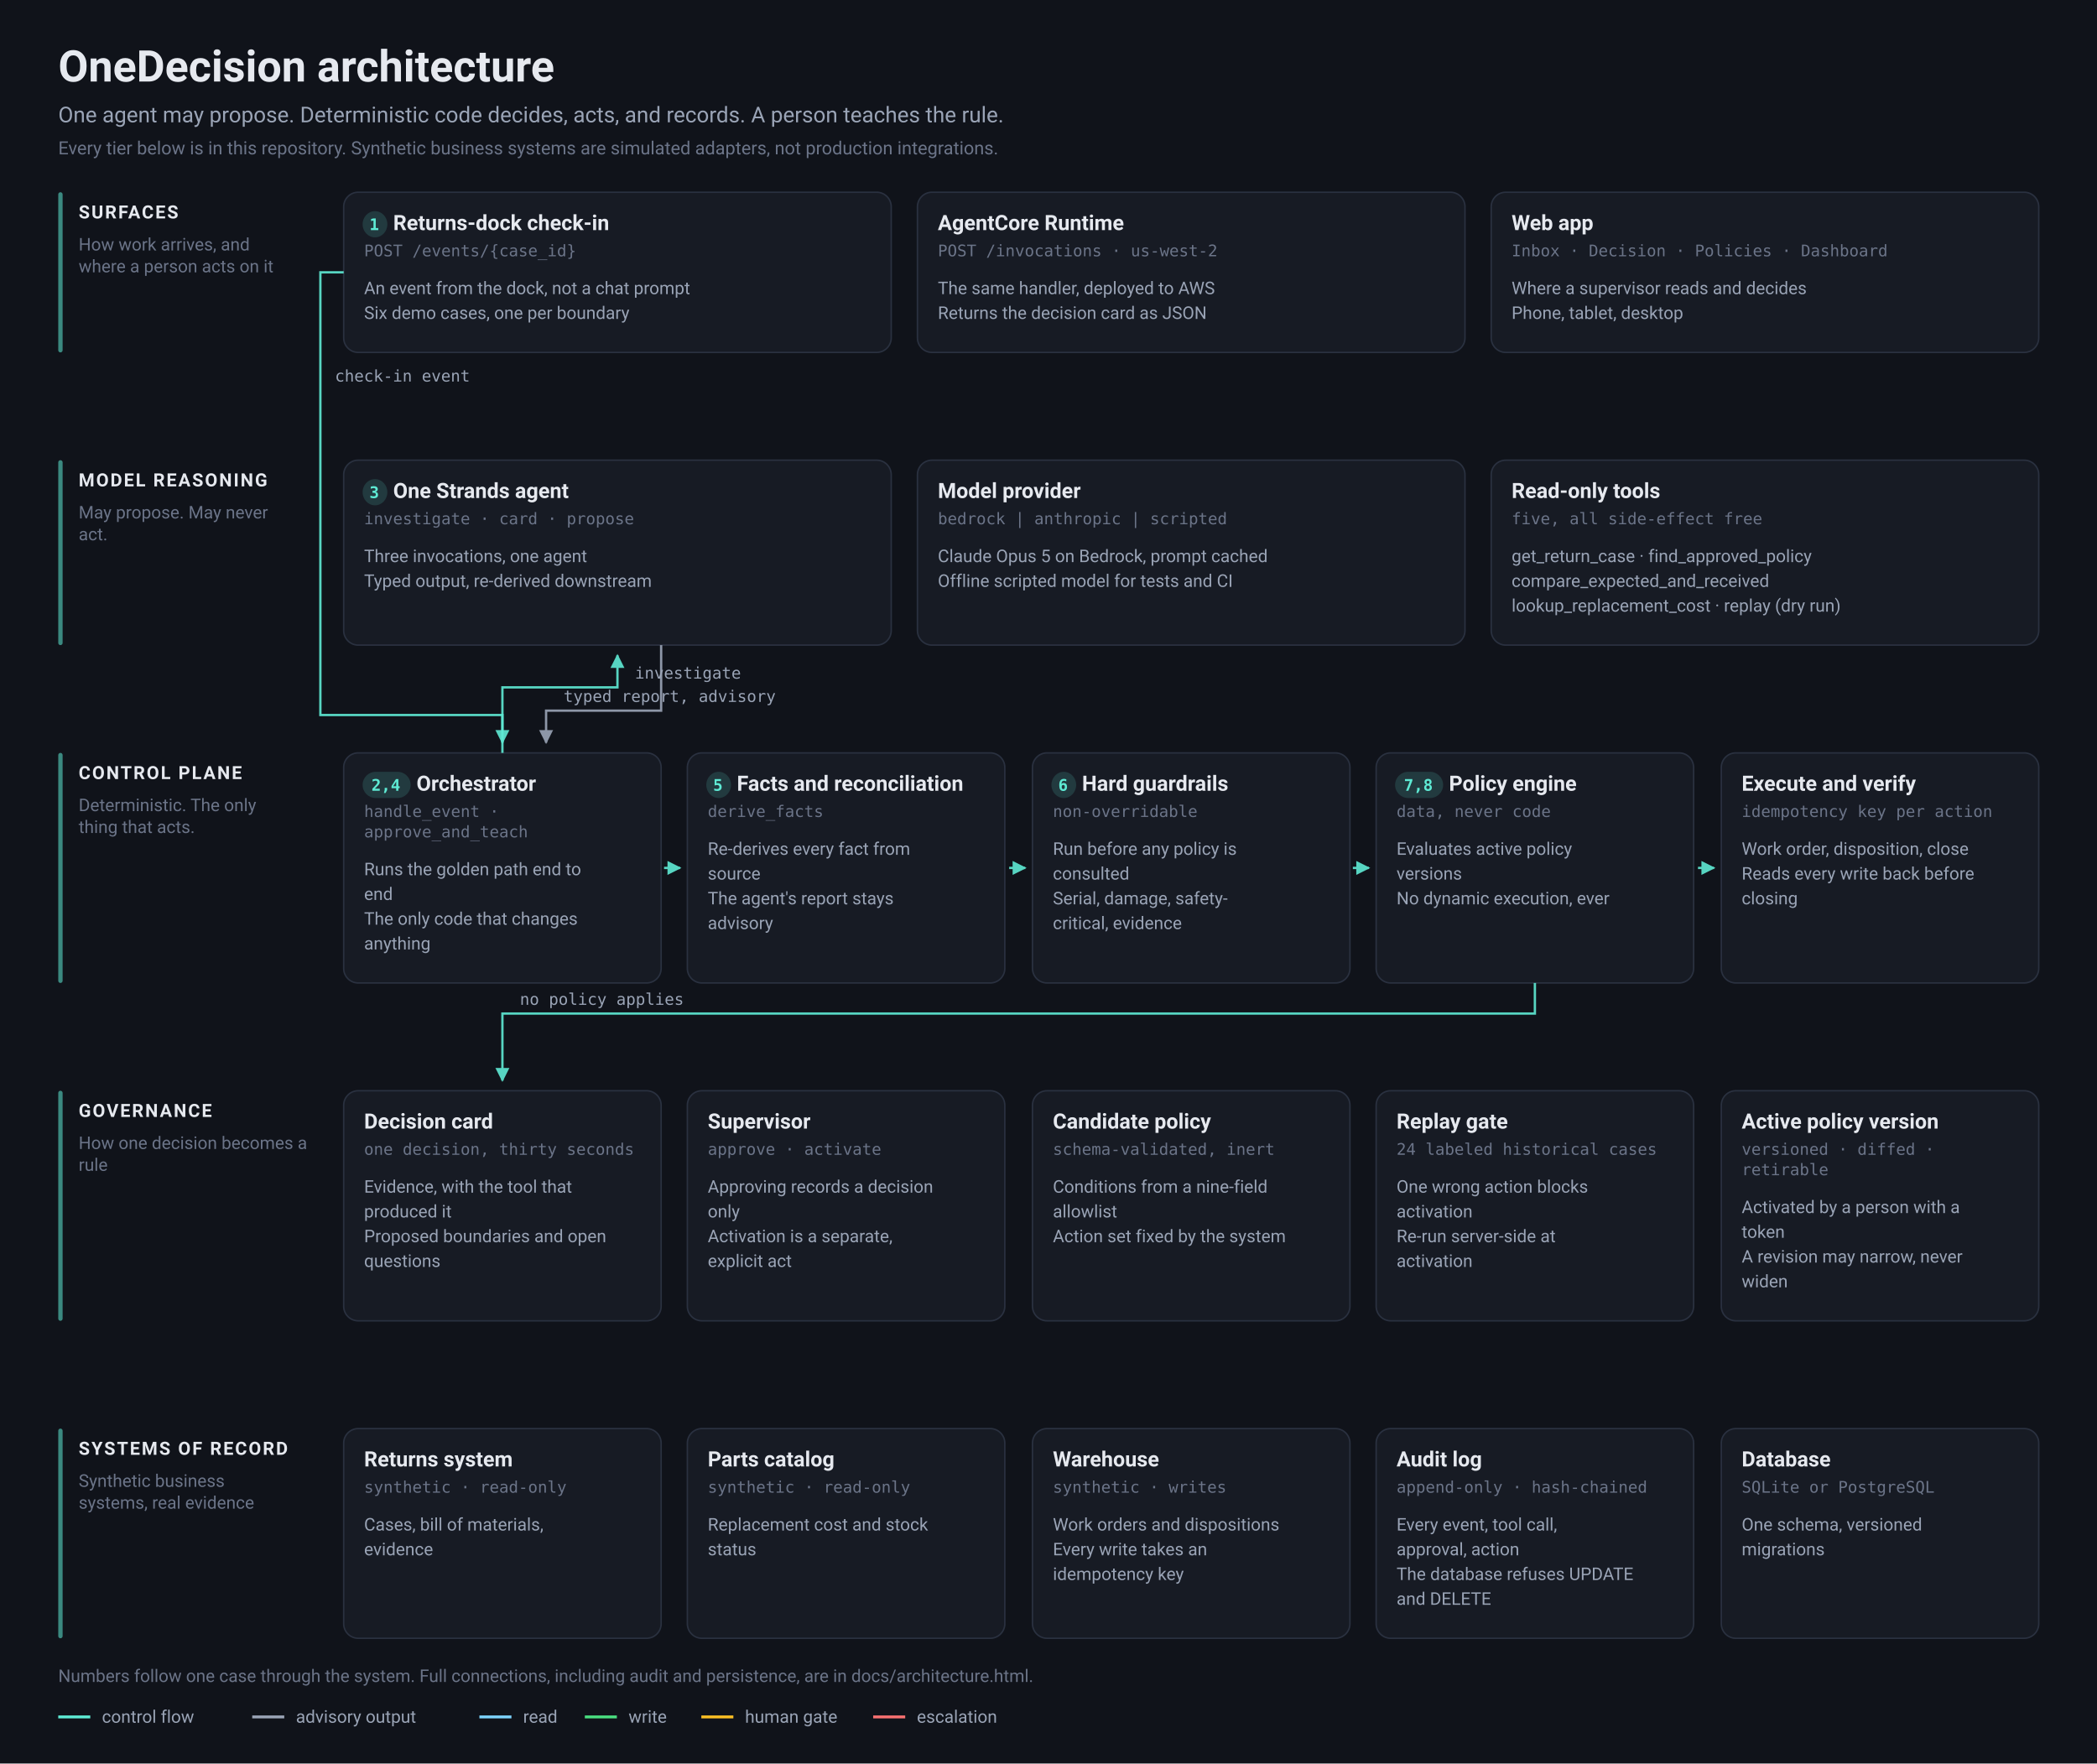
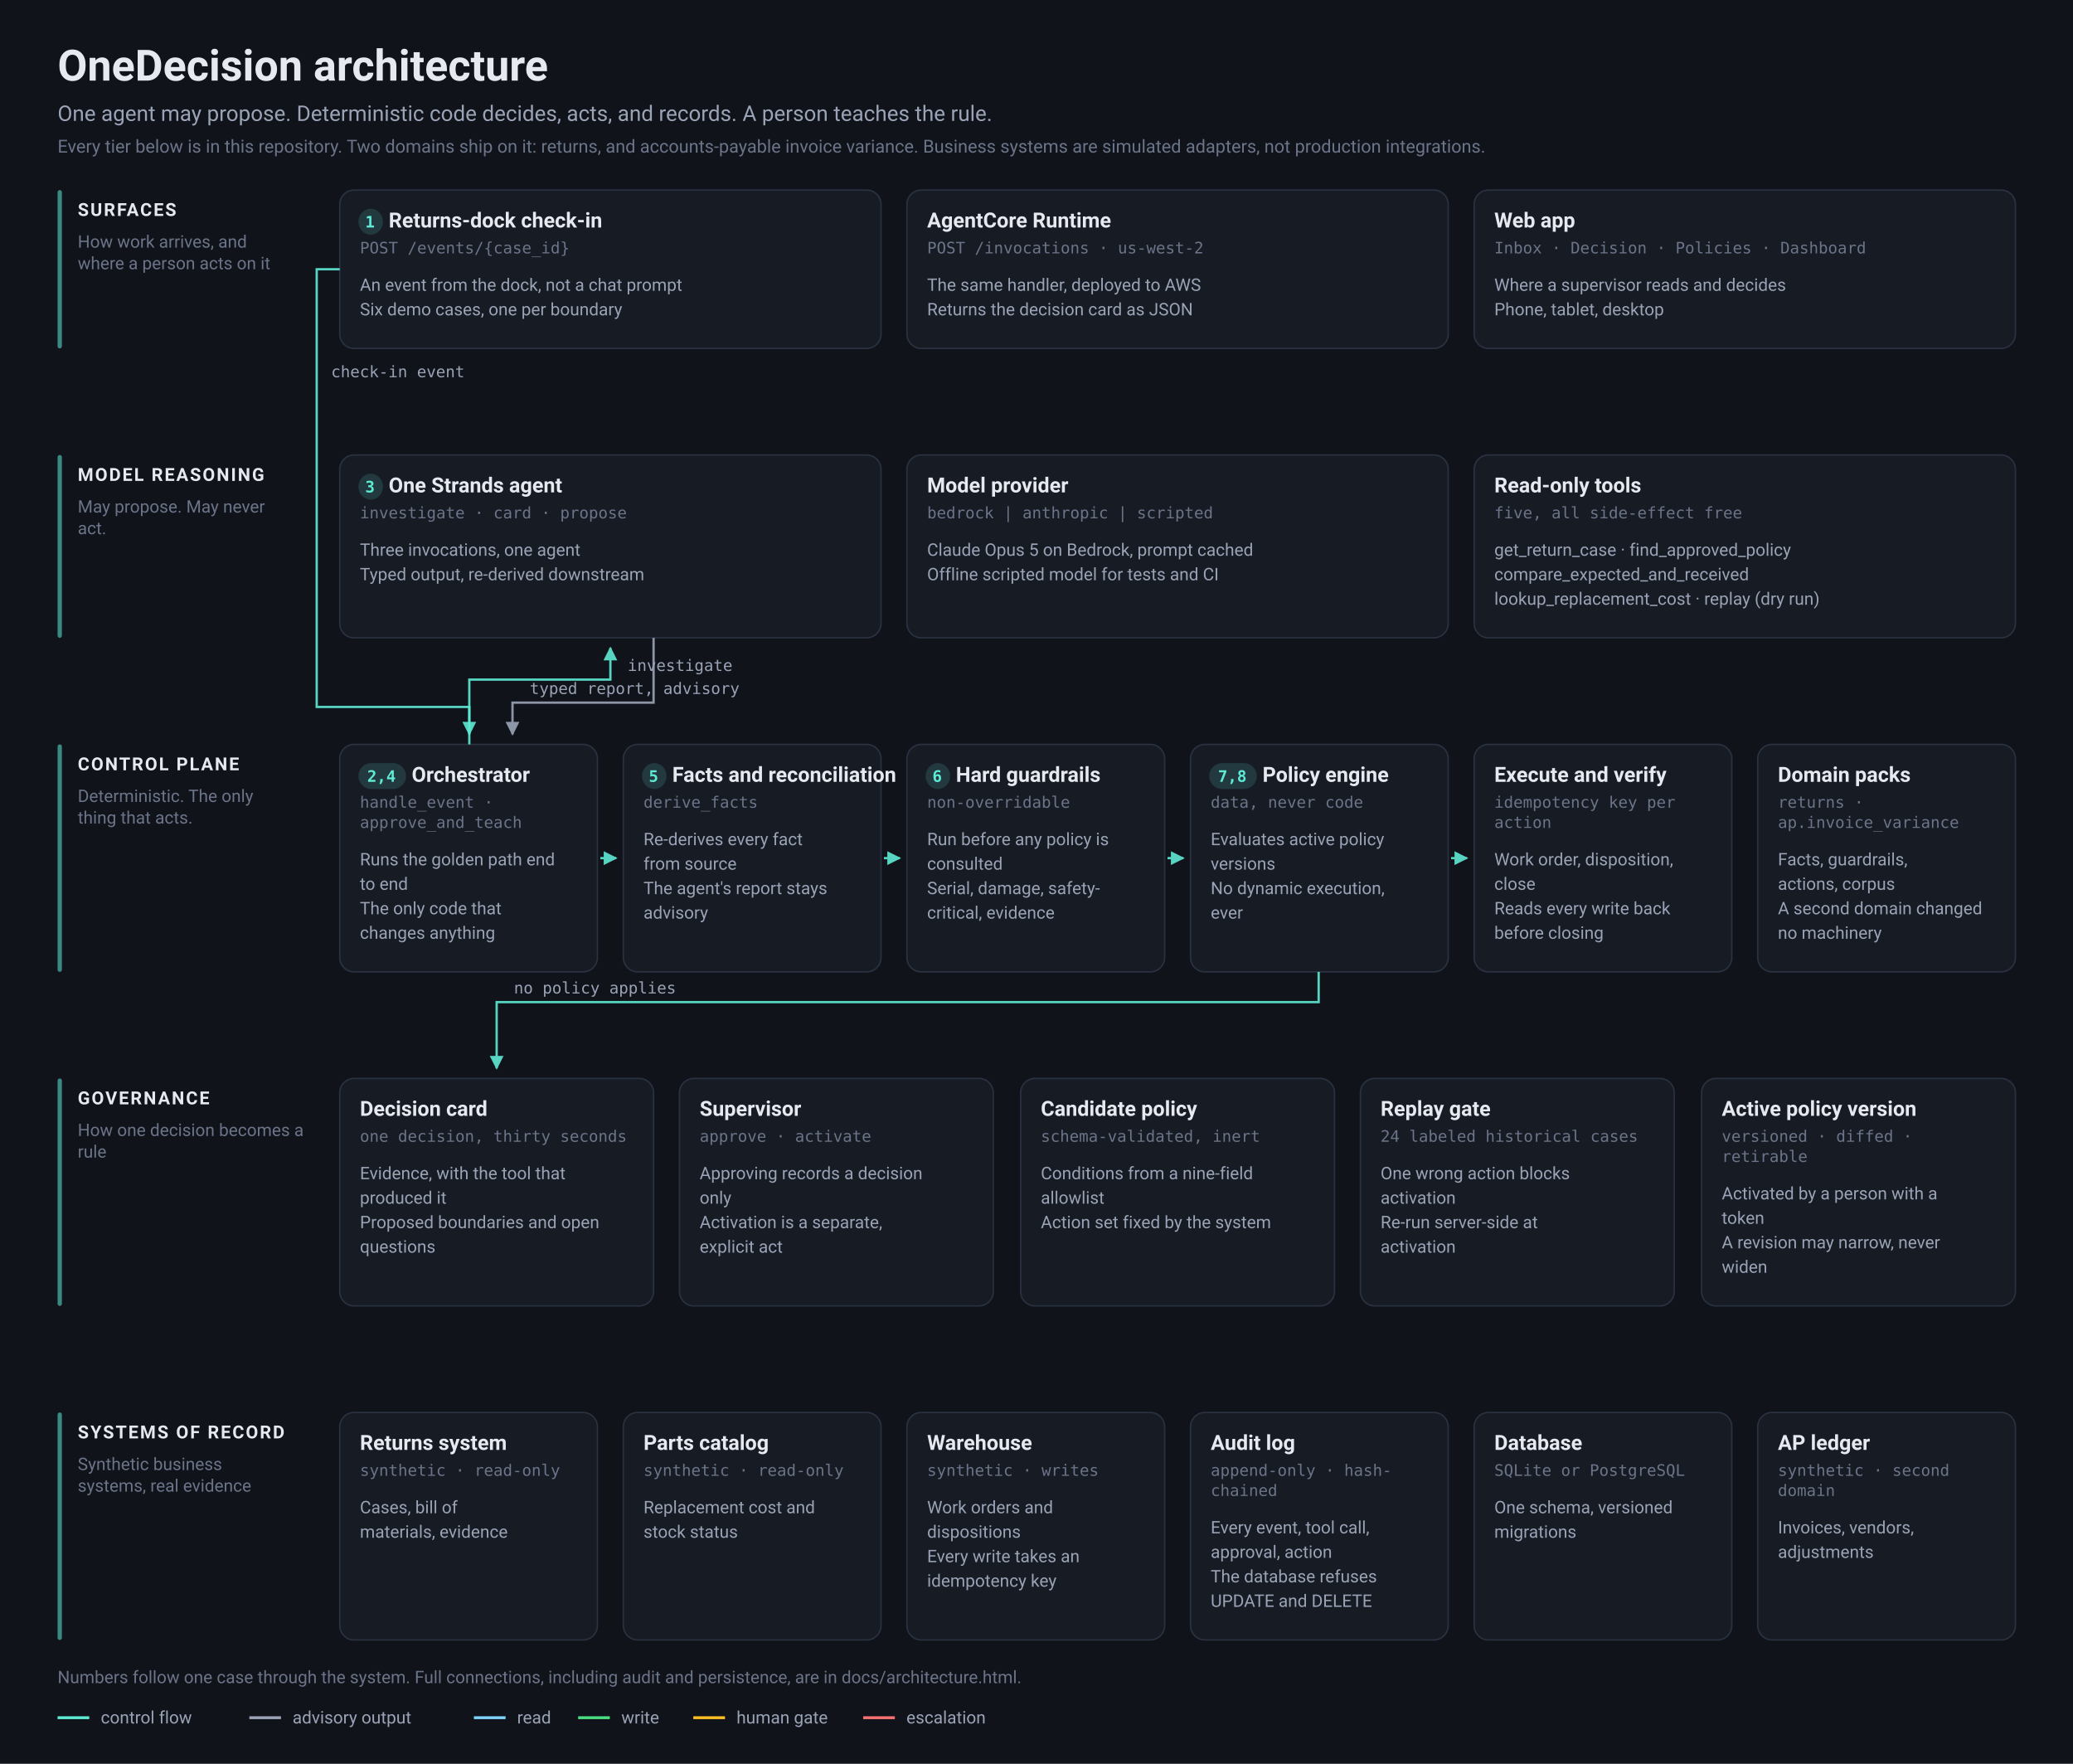
- <svg xmlns="http://www.w3.org/2000/svg" width="1440" height="1211" viewBox="0 0 1440 1211" font-family="-apple-system, BlinkMacSystemFont, 'Segoe UI', Roboto, Helvetica, Arial, sans-serif">
+ <svg xmlns="http://www.w3.org/2000/svg" width="1440" height="1225" viewBox="0 0 1440 1225" font-family="-apple-system, BlinkMacSystemFont, 'Segoe UI', Roboto, Helvetica, Arial, sans-serif">
  <defs>
    <marker id="arrow-4ade80" viewBox="0 0 10 10" refX="9" refY="5" markerWidth="6" markerHeight="6" orient="auto-start-reverse">
      <path d="M 0 0 L 10 5 L 0 10 z" fill="#4ade80" />
    </marker>
    <marker id="arrow-4b5468" viewBox="0 0 10 10" refX="9" refY="5" markerWidth="6" markerHeight="6" orient="auto-start-reverse">
      <path d="M 0 0 L 10 5 L 0 10 z" fill="#4b5468" />
    </marker>
    <marker id="arrow-5eead4" viewBox="0 0 10 10" refX="9" refY="5" markerWidth="6" markerHeight="6" orient="auto-start-reverse">
      <path d="M 0 0 L 10 5 L 0 10 z" fill="#5eead4" />
    </marker>
    <marker id="arrow-6b7488" viewBox="0 0 10 10" refX="9" refY="5" markerWidth="6" markerHeight="6" orient="auto-start-reverse">
      <path d="M 0 0 L 10 5 L 0 10 z" fill="#6b7488" />
    </marker>
    <marker id="arrow-7dd3fc" viewBox="0 0 10 10" refX="9" refY="5" markerWidth="6" markerHeight="6" orient="auto-start-reverse">
      <path d="M 0 0 L 10 5 L 0 10 z" fill="#7dd3fc" />
    </marker>
    <marker id="arrow-9aa4b6" viewBox="0 0 10 10" refX="9" refY="5" markerWidth="6" markerHeight="6" orient="auto-start-reverse">
      <path d="M 0 0 L 10 5 L 0 10 z" fill="#9aa4b6" />
    </marker>
    <marker id="arrow-f87171" viewBox="0 0 10 10" refX="9" refY="5" markerWidth="6" markerHeight="6" orient="auto-start-reverse">
      <path d="M 0 0 L 10 5 L 0 10 z" fill="#f87171" />
    </marker>
    <marker id="arrow-fbbf24" viewBox="0 0 10 10" refX="9" refY="5" markerWidth="6" markerHeight="6" orient="auto-start-reverse">
      <path d="M 0 0 L 10 5 L 0 10 z" fill="#fbbf24" />
    </marker>
  </defs>
-   <rect width="1440" height="1211" fill="#10131a" />
+   <rect width="1440" height="1225" fill="#10131a" />
  <style>.t{fill:#e6e9ef} .dim{fill:#9aa4b6} .faint{fill:#6b7488} .mono{font-family:ui-monospace,SFMono-Regular,Menlo,monospace}.edge-label{font-family:ui-monospace,SFMono-Regular,Menlo,monospace;font-size:11px;fill:#9aa4b6}</style>
  <text x="40" y="56" class="t" font-size="30" font-weight="700">OneDecision architecture</text>
  <text x="40" y="84" class="dim" font-size="15">One agent may propose. Deterministic code decides, acts, and records. A person teaches the rule.</text>
-   <text x="40" y="106" class="faint" font-size="12.5">Every tier below is in this repository. Synthetic business systems are simulated adapters, not production integrations.</text>
+   <text x="40" y="106" class="faint" font-size="12.5">Every tier below is in this repository. Two domains ship on it: returns, and accounts-payable invoice variance. Business systems are simulated adapters, not production integrations.</text>
  <rect x="40" y="132" width="3" height="110" fill="#5eead4" opacity="0.55" rx="1.5" />
  <text x="54" y="150" class="t" font-size="12.5" font-weight="700" letter-spacing="1.1">SURFACES</text>
  <text x="54" y="172" class="faint" font-size="12">How work arrives, and</text>
  <text x="54" y="187" class="faint" font-size="12">where a person acts on it</text>
  <rect x="40" y="316" width="3" height="127" fill="#5eead4" opacity="0.55" rx="1.5" />
  <text x="54" y="334" class="t" font-size="12.5" font-weight="700" letter-spacing="1.1">MODEL REASONING</text>
  <text x="54" y="356" class="faint" font-size="12">May propose. May never</text>
  <text x="54" y="371" class="faint" font-size="12">act.</text>
  <rect x="40" y="517" width="3" height="158" fill="#5eead4" opacity="0.55" rx="1.5" />
  <text x="54" y="535" class="t" font-size="12.5" font-weight="700" letter-spacing="1.1">CONTROL PLANE</text>
  <text x="54" y="557" class="faint" font-size="12">Deterministic. The only</text>
  <text x="54" y="572" class="faint" font-size="12">thing that acts.</text>
  <rect x="40" y="749" width="3" height="158" fill="#5eead4" opacity="0.55" rx="1.5" />
  <text x="54" y="767" class="t" font-size="12.5" font-weight="700" letter-spacing="1.1">GOVERNANCE</text>
  <text x="54" y="789" class="faint" font-size="12">How one decision becomes a</text>
  <text x="54" y="804" class="faint" font-size="12">rule</text>
-   <rect x="40" y="981" width="3" height="144" fill="#5eead4" opacity="0.55" rx="1.5" />
+   <rect x="40" y="981" width="3" height="158" fill="#5eead4" opacity="0.55" rx="1.5" />
  <text x="54" y="999" class="t" font-size="12.5" font-weight="700" letter-spacing="1.1">SYSTEMS OF RECORD</text>
  <text x="54" y="1021" class="faint" font-size="12">Synthetic business</text>
  <text x="54" y="1036" class="faint" font-size="12">systems, real evidence</text>
  <rect x="236" y="132" width="376" height="110" rx="10" fill="#171b24" stroke="#2a3140" />
  <rect x="249" y="145" width="17" height="18" rx="9" fill="#5eead4" opacity="0.15" />
  <text x="257" y="158" text-anchor="middle" font-size="11" font-weight="700" fill="#5eead4" class="mono">1</text>
  <text x="270" y="158" class="t" font-size="14.5" font-weight="650">Returns-dock check-in</text>
  <text x="250" y="176" class="faint mono" font-size="11">POST /events/{case_id}</text>
  <text x="250" y="202" class="dim" font-size="12">An event from the dock, not a chat prompt</text>
  <text x="250" y="219" class="dim" font-size="12">Six demo cases, one per boundary</text>
  <rect x="630" y="132" width="376" height="110" rx="10" fill="#171b24" stroke="#2a3140" />
  <text x="644" y="158" class="t" font-size="14.5" font-weight="650">AgentCore Runtime</text>
  <text x="644" y="176" class="faint mono" font-size="11">POST /invocations · us-west-2</text>
  <text x="644" y="202" class="dim" font-size="12">The same handler, deployed to AWS</text>
  <text x="644" y="219" class="dim" font-size="12">Returns the decision card as JSON</text>
  <rect x="1024" y="132" width="376" height="110" rx="10" fill="#171b24" stroke="#2a3140" />
  <text x="1038" y="158" class="t" font-size="14.5" font-weight="650">Web app</text>
  <text x="1038" y="176" class="faint mono" font-size="11">Inbox · Decision · Policies · Dashboard</text>
  <text x="1038" y="202" class="dim" font-size="12">Where a supervisor reads and decides</text>
  <text x="1038" y="219" class="dim" font-size="12">Phone, tablet, desktop</text>
  <rect x="236" y="316" width="376" height="127" rx="10" fill="#171b24" stroke="#2a3140" />
  <rect x="249" y="329" width="17" height="18" rx="9" fill="#5eead4" opacity="0.15" />
  <text x="257" y="342" text-anchor="middle" font-size="11" font-weight="700" fill="#5eead4" class="mono">3</text>
  <text x="270" y="342" class="t" font-size="14.5" font-weight="650">One Strands agent</text>
  <text x="250" y="360" class="faint mono" font-size="11">investigate · card · propose</text>
  <text x="250" y="386" class="dim" font-size="12">Three invocations, one agent</text>
  <text x="250" y="403" class="dim" font-size="12">Typed output, re-derived downstream</text>
  <rect x="630" y="316" width="376" height="127" rx="10" fill="#171b24" stroke="#2a3140" />
  <text x="644" y="342" class="t" font-size="14.5" font-weight="650">Model provider</text>
  <text x="644" y="360" class="faint mono" font-size="11">bedrock | anthropic | scripted</text>
  <text x="644" y="386" class="dim" font-size="12">Claude Opus 5 on Bedrock, prompt cached</text>
  <text x="644" y="403" class="dim" font-size="12">Offline scripted model for tests and CI</text>
  <rect x="1024" y="316" width="376" height="127" rx="10" fill="#171b24" stroke="#2a3140" />
  <text x="1038" y="342" class="t" font-size="14.5" font-weight="650">Read-only tools</text>
  <text x="1038" y="360" class="faint mono" font-size="11">five, all side-effect free</text>
  <text x="1038" y="386" class="dim" font-size="12">get_return_case · find_approved_policy</text>
  <text x="1038" y="403" class="dim" font-size="12">compare_expected_and_received</text>
  <text x="1038" y="420" class="dim" font-size="12">lookup_replacement_cost · replay (dry run)</text>
-   <rect x="236" y="517" width="218" height="158" rx="10" fill="#171b24" stroke="#2a3140" />
+   <rect x="236" y="517" width="179" height="158" rx="10" fill="#171b24" stroke="#2a3140" />
  <rect x="249" y="530" width="33" height="18" rx="9" fill="#5eead4" opacity="0.15" />
  <text x="265" y="543" text-anchor="middle" font-size="11" font-weight="700" fill="#5eead4" class="mono">2,4</text>
  <text x="286" y="543" class="t" font-size="14.5" font-weight="650">Orchestrator</text>
  <text x="250" y="561" class="faint mono" font-size="11">handle_event ·</text>
  <text x="250" y="575" class="faint mono" font-size="11">approve_and_teach</text>
-   <text x="250" y="601" class="dim" font-size="12">Runs the golden path end to</text>
-   <text x="250" y="618" class="dim" font-size="12">end</text>
-   <text x="250" y="635" class="dim" font-size="12">The only code that changes</text>
-   <text x="250" y="652" class="dim" font-size="12">anything</text>
-   <rect x="472" y="517" width="218" height="158" rx="10" fill="#171b24" stroke="#2a3140" />
-   <rect x="485" y="530" width="17" height="18" rx="9" fill="#5eead4" opacity="0.15" />
-   <text x="493" y="543" text-anchor="middle" font-size="11" font-weight="700" fill="#5eead4" class="mono">5</text>
-   <text x="506" y="543" class="t" font-size="14.5" font-weight="650">Facts and reconciliation</text>
-   <text x="486" y="561" class="faint mono" font-size="11">derive_facts</text>
-   <text x="486" y="587" class="dim" font-size="12">Re-derives every fact from</text>
-   <text x="486" y="604" class="dim" font-size="12">source</text>
-   <text x="486" y="621" class="dim" font-size="12">The agent's report stays</text>
-   <text x="486" y="638" class="dim" font-size="12">advisory</text>
-   <rect x="709" y="517" width="218" height="158" rx="10" fill="#171b24" stroke="#2a3140" />
-   <rect x="722" y="530" width="17" height="18" rx="9" fill="#5eead4" opacity="0.15" />
-   <text x="730" y="543" text-anchor="middle" font-size="11" font-weight="700" fill="#5eead4" class="mono">6</text>
-   <text x="743" y="543" class="t" font-size="14.5" font-weight="650">Hard guardrails</text>
-   <text x="723" y="561" class="faint mono" font-size="11">non-overridable</text>
-   <text x="723" y="587" class="dim" font-size="12">Run before any policy is</text>
-   <text x="723" y="604" class="dim" font-size="12">consulted</text>
-   <text x="723" y="621" class="dim" font-size="12">Serial, damage, safety-</text>
-   <text x="723" y="638" class="dim" font-size="12">critical, evidence</text>
-   <rect x="945" y="517" width="218" height="158" rx="10" fill="#171b24" stroke="#2a3140" />
-   <rect x="958" y="530" width="33" height="18" rx="9" fill="#5eead4" opacity="0.15" />
-   <text x="974" y="543" text-anchor="middle" font-size="11" font-weight="700" fill="#5eead4" class="mono">7,8</text>
-   <text x="995" y="543" class="t" font-size="14.5" font-weight="650">Policy engine</text>
-   <text x="959" y="561" class="faint mono" font-size="11">data, never code</text>
-   <text x="959" y="587" class="dim" font-size="12">Evaluates active policy</text>
-   <text x="959" y="604" class="dim" font-size="12">versions</text>
-   <text x="959" y="621" class="dim" font-size="12">No dynamic execution, ever</text>
-   <rect x="1182" y="517" width="218" height="158" rx="10" fill="#171b24" stroke="#2a3140" />
-   <text x="1196" y="543" class="t" font-size="14.5" font-weight="650">Execute and verify</text>
-   <text x="1196" y="561" class="faint mono" font-size="11">idempotency key per action</text>
-   <text x="1196" y="587" class="dim" font-size="12">Work order, disposition, close</text>
-   <text x="1196" y="604" class="dim" font-size="12">Reads every write back before</text>
-   <text x="1196" y="621" class="dim" font-size="12">closing</text>
+   <text x="250" y="601" class="dim" font-size="12">Runs the golden path end</text>
+   <text x="250" y="618" class="dim" font-size="12">to end</text>
+   <text x="250" y="635" class="dim" font-size="12">The only code that</text>
+   <text x="250" y="652" class="dim" font-size="12">changes anything</text>
+   <rect x="433" y="517" width="179" height="158" rx="10" fill="#171b24" stroke="#2a3140" />
+   <rect x="446" y="530" width="17" height="18" rx="9" fill="#5eead4" opacity="0.15" />
+   <text x="454" y="543" text-anchor="middle" font-size="11" font-weight="700" fill="#5eead4" class="mono">5</text>
+   <text x="467" y="543" class="t" font-size="14.5" font-weight="650">Facts and reconciliation</text>
+   <text x="447" y="561" class="faint mono" font-size="11">derive_facts</text>
+   <text x="447" y="587" class="dim" font-size="12">Re-derives every fact</text>
+   <text x="447" y="604" class="dim" font-size="12">from source</text>
+   <text x="447" y="621" class="dim" font-size="12">The agent's report stays</text>
+   <text x="447" y="638" class="dim" font-size="12">advisory</text>
+   <rect x="630" y="517" width="179" height="158" rx="10" fill="#171b24" stroke="#2a3140" />
+   <rect x="643" y="530" width="17" height="18" rx="9" fill="#5eead4" opacity="0.15" />
+   <text x="651" y="543" text-anchor="middle" font-size="11" font-weight="700" fill="#5eead4" class="mono">6</text>
+   <text x="664" y="543" class="t" font-size="14.5" font-weight="650">Hard guardrails</text>
+   <text x="644" y="561" class="faint mono" font-size="11">non-overridable</text>
+   <text x="644" y="587" class="dim" font-size="12">Run before any policy is</text>
+   <text x="644" y="604" class="dim" font-size="12">consulted</text>
+   <text x="644" y="621" class="dim" font-size="12">Serial, damage, safety-</text>
+   <text x="644" y="638" class="dim" font-size="12">critical, evidence</text>
+   <rect x="827" y="517" width="179" height="158" rx="10" fill="#171b24" stroke="#2a3140" />
+   <rect x="840" y="530" width="33" height="18" rx="9" fill="#5eead4" opacity="0.15" />
+   <text x="856" y="543" text-anchor="middle" font-size="11" font-weight="700" fill="#5eead4" class="mono">7,8</text>
+   <text x="877" y="543" class="t" font-size="14.5" font-weight="650">Policy engine</text>
+   <text x="841" y="561" class="faint mono" font-size="11">data, never code</text>
+   <text x="841" y="587" class="dim" font-size="12">Evaluates active policy</text>
+   <text x="841" y="604" class="dim" font-size="12">versions</text>
+   <text x="841" y="621" class="dim" font-size="12">No dynamic execution,</text>
+   <text x="841" y="638" class="dim" font-size="12">ever</text>
+   <rect x="1024" y="517" width="179" height="158" rx="10" fill="#171b24" stroke="#2a3140" />
+   <text x="1038" y="543" class="t" font-size="14.5" font-weight="650">Execute and verify</text>
+   <text x="1038" y="561" class="faint mono" font-size="11">idempotency key per</text>
+   <text x="1038" y="575" class="faint mono" font-size="11">action</text>
+   <text x="1038" y="601" class="dim" font-size="12">Work order, disposition,</text>
+   <text x="1038" y="618" class="dim" font-size="12">close</text>
+   <text x="1038" y="635" class="dim" font-size="12">Reads every write back</text>
+   <text x="1038" y="652" class="dim" font-size="12">before closing</text>
+   <rect x="1221" y="517" width="179" height="158" rx="10" fill="#171b24" stroke="#2a3140" />
+   <text x="1235" y="543" class="t" font-size="14.5" font-weight="650">Domain packs</text>
+   <text x="1235" y="561" class="faint mono" font-size="11">returns ·</text>
+   <text x="1235" y="575" class="faint mono" font-size="11">ap.invoice_variance</text>
+   <text x="1235" y="601" class="dim" font-size="12">Facts, guardrails,</text>
+   <text x="1235" y="618" class="dim" font-size="12">actions, corpus</text>
+   <text x="1235" y="635" class="dim" font-size="12">A second domain changed</text>
+   <text x="1235" y="652" class="dim" font-size="12">no machinery</text>
  <rect x="236" y="749" width="218" height="158" rx="10" fill="#171b24" stroke="#2a3140" />
  <text x="250" y="775" class="t" font-size="14.5" font-weight="650">Decision card</text>
  <text x="250" y="793" class="faint mono" font-size="11">one decision, thirty seconds</text>
  <text x="250" y="819" class="dim" font-size="12">Evidence, with the tool that</text>
  <text x="250" y="836" class="dim" font-size="12">produced it</text>
  <text x="250" y="853" class="dim" font-size="12">Proposed boundaries and open</text>
  <text x="250" y="870" class="dim" font-size="12">questions</text>
  <rect x="472" y="749" width="218" height="158" rx="10" fill="#171b24" stroke="#2a3140" />
  <text x="486" y="775" class="t" font-size="14.5" font-weight="650">Supervisor</text>
  <text x="486" y="793" class="faint mono" font-size="11">approve · activate</text>
  <text x="486" y="819" class="dim" font-size="12">Approving records a decision</text>
  <text x="486" y="836" class="dim" font-size="12">only</text>
  <text x="486" y="853" class="dim" font-size="12">Activation is a separate,</text>
  <text x="486" y="870" class="dim" font-size="12">explicit act</text>
  <rect x="709" y="749" width="218" height="158" rx="10" fill="#171b24" stroke="#2a3140" />
  <text x="723" y="775" class="t" font-size="14.5" font-weight="650">Candidate policy</text>
  <text x="723" y="793" class="faint mono" font-size="11">schema-validated, inert</text>
  <text x="723" y="819" class="dim" font-size="12">Conditions from a nine-field</text>
  <text x="723" y="836" class="dim" font-size="12">allowlist</text>
  <text x="723" y="853" class="dim" font-size="12">Action set fixed by the system</text>
  <rect x="945" y="749" width="218" height="158" rx="10" fill="#171b24" stroke="#2a3140" />
  <text x="959" y="775" class="t" font-size="14.5" font-weight="650">Replay gate</text>
  <text x="959" y="793" class="faint mono" font-size="11">24 labeled historical cases</text>
  <text x="959" y="819" class="dim" font-size="12">One wrong action blocks</text>
  <text x="959" y="836" class="dim" font-size="12">activation</text>
  <text x="959" y="853" class="dim" font-size="12">Re-run server-side at</text>
  <text x="959" y="870" class="dim" font-size="12">activation</text>
  <rect x="1182" y="749" width="218" height="158" rx="10" fill="#171b24" stroke="#2a3140" />
  <text x="1196" y="775" class="t" font-size="14.5" font-weight="650">Active policy version</text>
  <text x="1196" y="793" class="faint mono" font-size="11">versioned · diffed ·</text>
  <text x="1196" y="807" class="faint mono" font-size="11">retirable</text>
  <text x="1196" y="833" class="dim" font-size="12">Activated by a person with a</text>
  <text x="1196" y="850" class="dim" font-size="12">token</text>
  <text x="1196" y="867" class="dim" font-size="12">A revision may narrow, never</text>
  <text x="1196" y="884" class="dim" font-size="12">widen</text>
-   <rect x="236" y="981" width="218" height="144" rx="10" fill="#171b24" stroke="#2a3140" />
+   <rect x="236" y="981" width="179" height="158" rx="10" fill="#171b24" stroke="#2a3140" />
  <text x="250" y="1007" class="t" font-size="14.5" font-weight="650">Returns system</text>
  <text x="250" y="1025" class="faint mono" font-size="11">synthetic · read-only</text>
-   <text x="250" y="1051" class="dim" font-size="12">Cases, bill of materials,</text>
-   <text x="250" y="1068" class="dim" font-size="12">evidence</text>
-   <rect x="472" y="981" width="218" height="144" rx="10" fill="#171b24" stroke="#2a3140" />
-   <text x="486" y="1007" class="t" font-size="14.5" font-weight="650">Parts catalog</text>
-   <text x="486" y="1025" class="faint mono" font-size="11">synthetic · read-only</text>
-   <text x="486" y="1051" class="dim" font-size="12">Replacement cost and stock</text>
-   <text x="486" y="1068" class="dim" font-size="12">status</text>
-   <rect x="709" y="981" width="218" height="144" rx="10" fill="#171b24" stroke="#2a3140" />
-   <text x="723" y="1007" class="t" font-size="14.5" font-weight="650">Warehouse</text>
-   <text x="723" y="1025" class="faint mono" font-size="11">synthetic · writes</text>
-   <text x="723" y="1051" class="dim" font-size="12">Work orders and dispositions</text>
-   <text x="723" y="1068" class="dim" font-size="12">Every write takes an</text>
-   <text x="723" y="1085" class="dim" font-size="12">idempotency key</text>
-   <rect x="945" y="981" width="218" height="144" rx="10" fill="#171b24" stroke="#2a3140" />
-   <text x="959" y="1007" class="t" font-size="14.5" font-weight="650">Audit log</text>
-   <text x="959" y="1025" class="faint mono" font-size="11">append-only · hash-chained</text>
-   <text x="959" y="1051" class="dim" font-size="12">Every event, tool call,</text>
-   <text x="959" y="1068" class="dim" font-size="12">approval, action</text>
-   <text x="959" y="1085" class="dim" font-size="12">The database refuses UPDATE</text>
-   <text x="959" y="1102" class="dim" font-size="12">and DELETE</text>
-   <rect x="1182" y="981" width="218" height="144" rx="10" fill="#171b24" stroke="#2a3140" />
-   <text x="1196" y="1007" class="t" font-size="14.5" font-weight="650">Database</text>
-   <text x="1196" y="1025" class="faint mono" font-size="11">SQLite or PostgreSQL</text>
-   <text x="1196" y="1051" class="dim" font-size="12">One schema, versioned</text>
-   <text x="1196" y="1068" class="dim" font-size="12">migrations</text>
-   <path d="M 236 187 H 220 V 491 H 345 V 510" fill="none" stroke="#5eead4" stroke-width="1.6" marker-end="url(#arrow-5eead4)" opacity="0.9" />
+   <text x="250" y="1051" class="dim" font-size="12">Cases, bill of</text>
+   <text x="250" y="1068" class="dim" font-size="12">materials, evidence</text>
+   <rect x="433" y="981" width="179" height="158" rx="10" fill="#171b24" stroke="#2a3140" />
+   <text x="447" y="1007" class="t" font-size="14.5" font-weight="650">Parts catalog</text>
+   <text x="447" y="1025" class="faint mono" font-size="11">synthetic · read-only</text>
+   <text x="447" y="1051" class="dim" font-size="12">Replacement cost and</text>
+   <text x="447" y="1068" class="dim" font-size="12">stock status</text>
+   <rect x="630" y="981" width="179" height="158" rx="10" fill="#171b24" stroke="#2a3140" />
+   <text x="644" y="1007" class="t" font-size="14.5" font-weight="650">Warehouse</text>
+   <text x="644" y="1025" class="faint mono" font-size="11">synthetic · writes</text>
+   <text x="644" y="1051" class="dim" font-size="12">Work orders and</text>
+   <text x="644" y="1068" class="dim" font-size="12">dispositions</text>
+   <text x="644" y="1085" class="dim" font-size="12">Every write takes an</text>
+   <text x="644" y="1102" class="dim" font-size="12">idempotency key</text>
+   <rect x="827" y="981" width="179" height="158" rx="10" fill="#171b24" stroke="#2a3140" />
+   <text x="841" y="1007" class="t" font-size="14.5" font-weight="650">Audit log</text>
+   <text x="841" y="1025" class="faint mono" font-size="11">append-only · hash-</text>
+   <text x="841" y="1039" class="faint mono" font-size="11">chained</text>
+   <text x="841" y="1065" class="dim" font-size="12">Every event, tool call,</text>
+   <text x="841" y="1082" class="dim" font-size="12">approval, action</text>
+   <text x="841" y="1099" class="dim" font-size="12">The database refuses</text>
+   <text x="841" y="1116" class="dim" font-size="12">UPDATE and DELETE</text>
+   <rect x="1024" y="981" width="179" height="158" rx="10" fill="#171b24" stroke="#2a3140" />
+   <text x="1038" y="1007" class="t" font-size="14.5" font-weight="650">Database</text>
+   <text x="1038" y="1025" class="faint mono" font-size="11">SQLite or PostgreSQL</text>
+   <text x="1038" y="1051" class="dim" font-size="12">One schema, versioned</text>
+   <text x="1038" y="1068" class="dim" font-size="12">migrations</text>
+   <rect x="1221" y="981" width="179" height="158" rx="10" fill="#171b24" stroke="#2a3140" />
+   <text x="1235" y="1007" class="t" font-size="14.5" font-weight="650">AP ledger</text>
+   <text x="1235" y="1025" class="faint mono" font-size="11">synthetic · second</text>
+   <text x="1235" y="1039" class="faint mono" font-size="11">domain</text>
+   <text x="1235" y="1065" class="dim" font-size="12">Invoices, vendors,</text>
+   <text x="1235" y="1082" class="dim" font-size="12">adjustments</text>
+   <path d="M 236 187 H 220 V 491 H 326 V 510" fill="none" stroke="#5eead4" stroke-width="1.6" marker-end="url(#arrow-5eead4)" opacity="0.9" />
  <text x="230" y="262" class="edge-label">check-in event</text>
-   <path d="M 345 517 V 472 H 424 V 450" fill="none" stroke="#5eead4" stroke-width="1.6" marker-end="url(#arrow-5eead4)" opacity="0.9" />
+   <path d="M 326 517 V 472 H 424 V 450" fill="none" stroke="#5eead4" stroke-width="1.6" marker-end="url(#arrow-5eead4)" opacity="0.9" />
  <text x="436" y="466" class="edge-label">investigate</text>
-   <path d="M 454 443 V 488 H 375 V 510" fill="none" stroke="#9aa4b6" stroke-width="1.6" marker-end="url(#arrow-9aa4b6)" opacity="0.9" />
-   <text x="387" y="482" class="edge-label">typed report, advisory</text>
-   <path d="M 456 596 H 467" fill="none" stroke="#5eead4" stroke-width="1.6" marker-end="url(#arrow-5eead4)" opacity="0.9" />
-   <path d="M 693 596 H 704" fill="none" stroke="#5eead4" stroke-width="1.6" marker-end="url(#arrow-5eead4)" opacity="0.9" />
-   <path d="M 929 596 H 940" fill="none" stroke="#5eead4" stroke-width="1.6" marker-end="url(#arrow-5eead4)" opacity="0.9" />
-   <path d="M 1166 596 H 1177" fill="none" stroke="#5eead4" stroke-width="1.6" marker-end="url(#arrow-5eead4)" opacity="0.9" />
-   <path d="M 1054 675 V 696 H 345 V 742" fill="none" stroke="#5eead4" stroke-width="1.6" marker-end="url(#arrow-5eead4)" opacity="0.9" />
+   <path d="M 454 443 V 488 H 356 V 510" fill="none" stroke="#9aa4b6" stroke-width="1.6" marker-end="url(#arrow-9aa4b6)" opacity="0.9" />
+   <text x="368" y="482" class="edge-label">typed report, advisory</text>
+   <path d="M 417 596 H 428" fill="none" stroke="#5eead4" stroke-width="1.6" marker-end="url(#arrow-5eead4)" opacity="0.9" />
+   <path d="M 614 596 H 625" fill="none" stroke="#5eead4" stroke-width="1.6" marker-end="url(#arrow-5eead4)" opacity="0.9" />
+   <path d="M 811 596 H 822" fill="none" stroke="#5eead4" stroke-width="1.6" marker-end="url(#arrow-5eead4)" opacity="0.9" />
+   <path d="M 1008 596 H 1019" fill="none" stroke="#5eead4" stroke-width="1.6" marker-end="url(#arrow-5eead4)" opacity="0.9" />
+   <path d="M 916 675 V 696 H 345 V 742" fill="none" stroke="#5eead4" stroke-width="1.6" marker-end="url(#arrow-5eead4)" opacity="0.9" />
  <text x="357" y="690" class="edge-label">no policy applies</text>
-   <text x="40" y="1155" class="faint" font-size="12">Numbers follow one case through the system. Full connections, including audit and persistence, are in docs/architecture.html.</text>
-   <line x1="40" y1="1179" x2="62" y2="1179" stroke="#5eead4" stroke-width="2" />
-   <text x="70" y="1183" class="dim" font-size="12">control flow</text>
-   <line x1="173.2" y1="1179" x2="195.2" y2="1179" stroke="#9aa4b6" stroke-width="2" />
-   <text x="203.2" y="1183" class="dim" font-size="12">advisory output</text>
-   <line x1="329.2" y1="1179" x2="351.2" y2="1179" stroke="#7dd3fc" stroke-width="2" />
-   <text x="359.2" y="1183" class="dim" font-size="12">read</text>
-   <line x1="401.6" y1="1179" x2="423.6" y2="1179" stroke="#4ade80" stroke-width="2" />
-   <text x="431.6" y="1183" class="dim" font-size="12">write</text>
-   <line x1="481.6" y1="1179" x2="503.6" y2="1179" stroke="#fbbf24" stroke-width="2" />
-   <text x="511.6" y="1183" class="dim" font-size="12">human gate</text>
-   <line x1="599.6" y1="1179" x2="621.6" y2="1179" stroke="#f87171" stroke-width="2" />
-   <text x="629.6" y="1183" class="dim" font-size="12">escalation</text>
+   <text x="40" y="1169" class="faint" font-size="12">Numbers follow one case through the system. Full connections, including audit and persistence, are in docs/architecture.html.</text>
+   <line x1="40" y1="1193" x2="62" y2="1193" stroke="#5eead4" stroke-width="2" />
+   <text x="70" y="1197" class="dim" font-size="12">control flow</text>
+   <line x1="173.2" y1="1193" x2="195.2" y2="1193" stroke="#9aa4b6" stroke-width="2" />
+   <text x="203.2" y="1197" class="dim" font-size="12">advisory output</text>
+   <line x1="329.2" y1="1193" x2="351.2" y2="1193" stroke="#7dd3fc" stroke-width="2" />
+   <text x="359.2" y="1197" class="dim" font-size="12">read</text>
+   <line x1="401.6" y1="1193" x2="423.6" y2="1193" stroke="#4ade80" stroke-width="2" />
+   <text x="431.6" y="1197" class="dim" font-size="12">write</text>
+   <line x1="481.6" y1="1193" x2="503.6" y2="1193" stroke="#fbbf24" stroke-width="2" />
+   <text x="511.6" y="1197" class="dim" font-size="12">human gate</text>
+   <line x1="599.6" y1="1193" x2="621.6" y2="1193" stroke="#f87171" stroke-width="2" />
+   <text x="629.6" y="1197" class="dim" font-size="12">escalation</text>
</svg>
